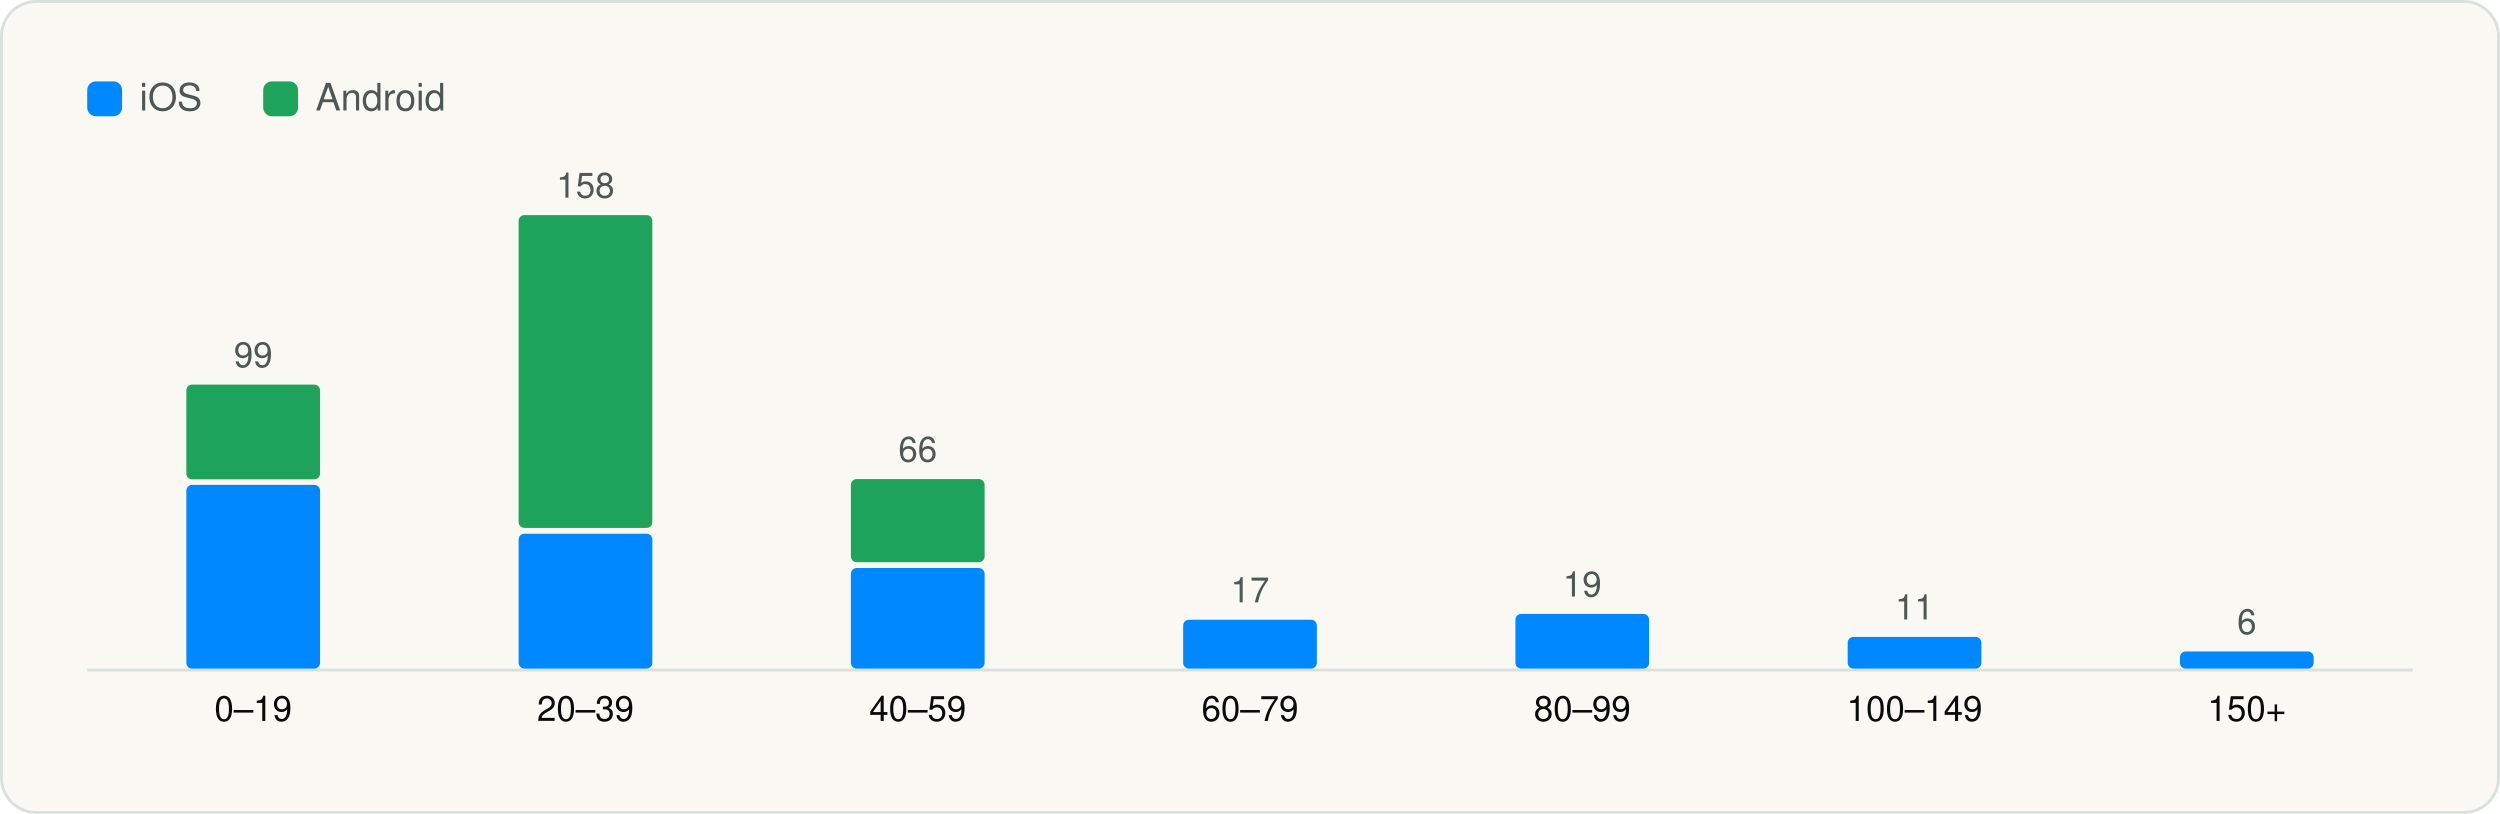
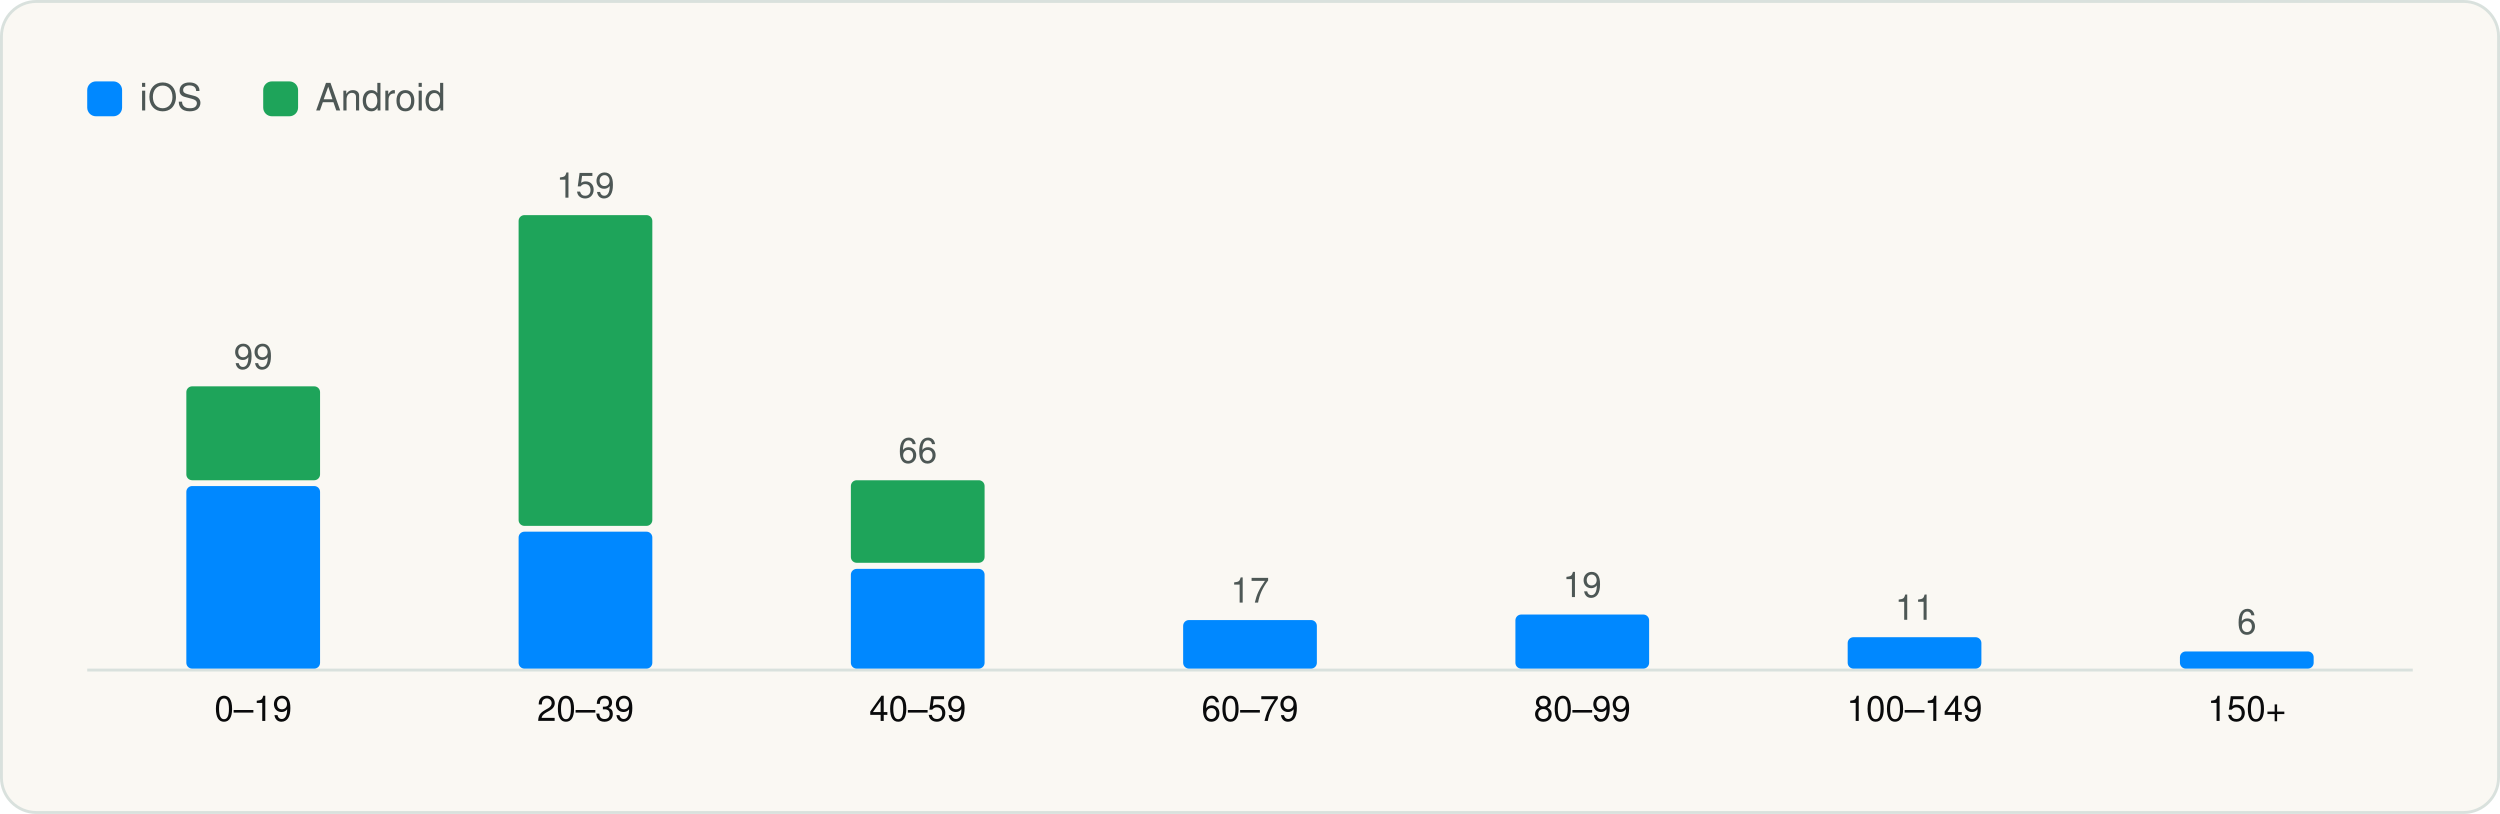
<svg xmlns="http://www.w3.org/2000/svg" viewBox="0 0 860 280" width="860" height="280" role="img" aria-label="SDKs per app" font-family="Geist, -apple-system, BlinkMacSystemFont, 'Segoe UI', Helvetica, Arial, sans-serif">
  <rect x="0.5" y="0.5" width="859" height="279" rx="12" fill="#FAF8F3" stroke="#D9E1DD" />
  <g transform="translate(20 20)">
    <rect x="10" y="8" width="12" height="12" rx="3" fill="#0088FF" />
    <text x="28" y="18" font-size="13" fill="#4D5755">iOS</text>
    <rect x="70.54" y="8" width="12" height="12" rx="3" fill="#1EA45A" />
    <text x="88.54" y="18" font-size="13" fill="#4D5755">Android</text>
    <line x1="10" y1="210.5" x2="810" y2="210.5" stroke="#D9E1DD" />
-     <rect x="44.1" y="146.8" width="46.0" height="63.2" rx="2" fill="#0088FF" />
-     <rect x="44.1" y="112.3" width="46.0" height="32.6" rx="2" fill="#1EA45A" />
-     <text x="67.1" y="106.3" font-size="12" text-anchor="middle" fill="#4D5755">99</text>
+     <rect x="44.1" y="147.2" width="46.0" height="62.8" rx="2" fill="#0088FF" />
+     <rect x="44.1" y="112.9" width="46.0" height="32.3" rx="2" fill="#1EA45A" />
+     <text x="67.1" y="106.9" font-size="12" text-anchor="middle" fill="#4D5755">99</text>
    <text x="67.1" y="228.0" font-size="12" text-anchor="middle" fill="#090A0B">0–19</text>
-     <rect x="158.4" y="163.6" width="46.0" height="46.4" rx="2" fill="#0088FF" />
-     <rect x="158.4" y="54.0" width="46.0" height="107.6" rx="2" fill="#1EA45A" />
-     <text x="181.4" y="48.0" font-size="12" text-anchor="middle" fill="#4D5755">158</text>
+     <rect x="158.4" y="162.9" width="46.0" height="47.1" rx="2" fill="#0088FF" />
+     <rect x="158.4" y="54.0" width="46.0" height="106.9" rx="2" fill="#1EA45A" />
+     <text x="181.4" y="48.0" font-size="12" text-anchor="middle" fill="#4D5755">159</text>
    <text x="181.4" y="228.0" font-size="12" text-anchor="middle" fill="#090A0B">20–39</text>
-     <rect x="272.7" y="175.4" width="46.0" height="34.6" rx="2" fill="#0088FF" />
-     <rect x="272.7" y="144.8" width="46.0" height="28.6" rx="2" fill="#1EA45A" />
-     <text x="295.7" y="138.8" font-size="12" text-anchor="middle" fill="#4D5755">66</text>
+     <rect x="272.7" y="175.7" width="46.0" height="34.3" rx="2" fill="#0088FF" />
+     <rect x="272.7" y="145.2" width="46.0" height="28.4" rx="2" fill="#1EA45A" />
+     <text x="295.7" y="139.2" font-size="12" text-anchor="middle" fill="#4D5755">66</text>
    <text x="295.7" y="228.0" font-size="12" text-anchor="middle" fill="#090A0B">40–59</text>
-     <rect x="387.0" y="193.2" width="46.0" height="16.8" rx="2" fill="#0088FF" />
-     <text x="410.0" y="187.2" font-size="12" text-anchor="middle" fill="#4D5755">17</text>
+     <rect x="387.0" y="193.3" width="46.0" height="16.7" rx="2" fill="#0088FF" />
+     <text x="410.0" y="187.3" font-size="12" text-anchor="middle" fill="#4D5755">17</text>
    <text x="410.0" y="228.0" font-size="12" text-anchor="middle" fill="#090A0B">60–79</text>
-     <rect x="501.3" y="191.2" width="46.0" height="18.8" rx="2" fill="#0088FF" />
-     <text x="524.3" y="185.2" font-size="12" text-anchor="middle" fill="#4D5755">19</text>
+     <rect x="501.3" y="191.4" width="46.0" height="18.6" rx="2" fill="#0088FF" />
+     <text x="524.3" y="185.4" font-size="12" text-anchor="middle" fill="#4D5755">19</text>
    <text x="524.3" y="228.0" font-size="12" text-anchor="middle" fill="#090A0B">80–99</text>
-     <rect x="615.6" y="199.1" width="46.0" height="10.9" rx="2" fill="#0088FF" />
-     <text x="638.6" y="193.1" font-size="12" text-anchor="middle" fill="#4D5755">11</text>
+     <rect x="615.6" y="199.2" width="46.0" height="10.8" rx="2" fill="#0088FF" />
+     <text x="638.6" y="193.2" font-size="12" text-anchor="middle" fill="#4D5755">11</text>
    <text x="638.6" y="228.0" font-size="12" text-anchor="middle" fill="#090A0B">100–149</text>
    <rect x="729.9" y="204.1" width="46.0" height="5.9" rx="2" fill="#0088FF" />
    <text x="752.9" y="198.1" font-size="12" text-anchor="middle" fill="#4D5755">6</text>
    <text x="752.9" y="228.0" font-size="12" text-anchor="middle" fill="#090A0B">150+</text>
  </g>
</svg>
